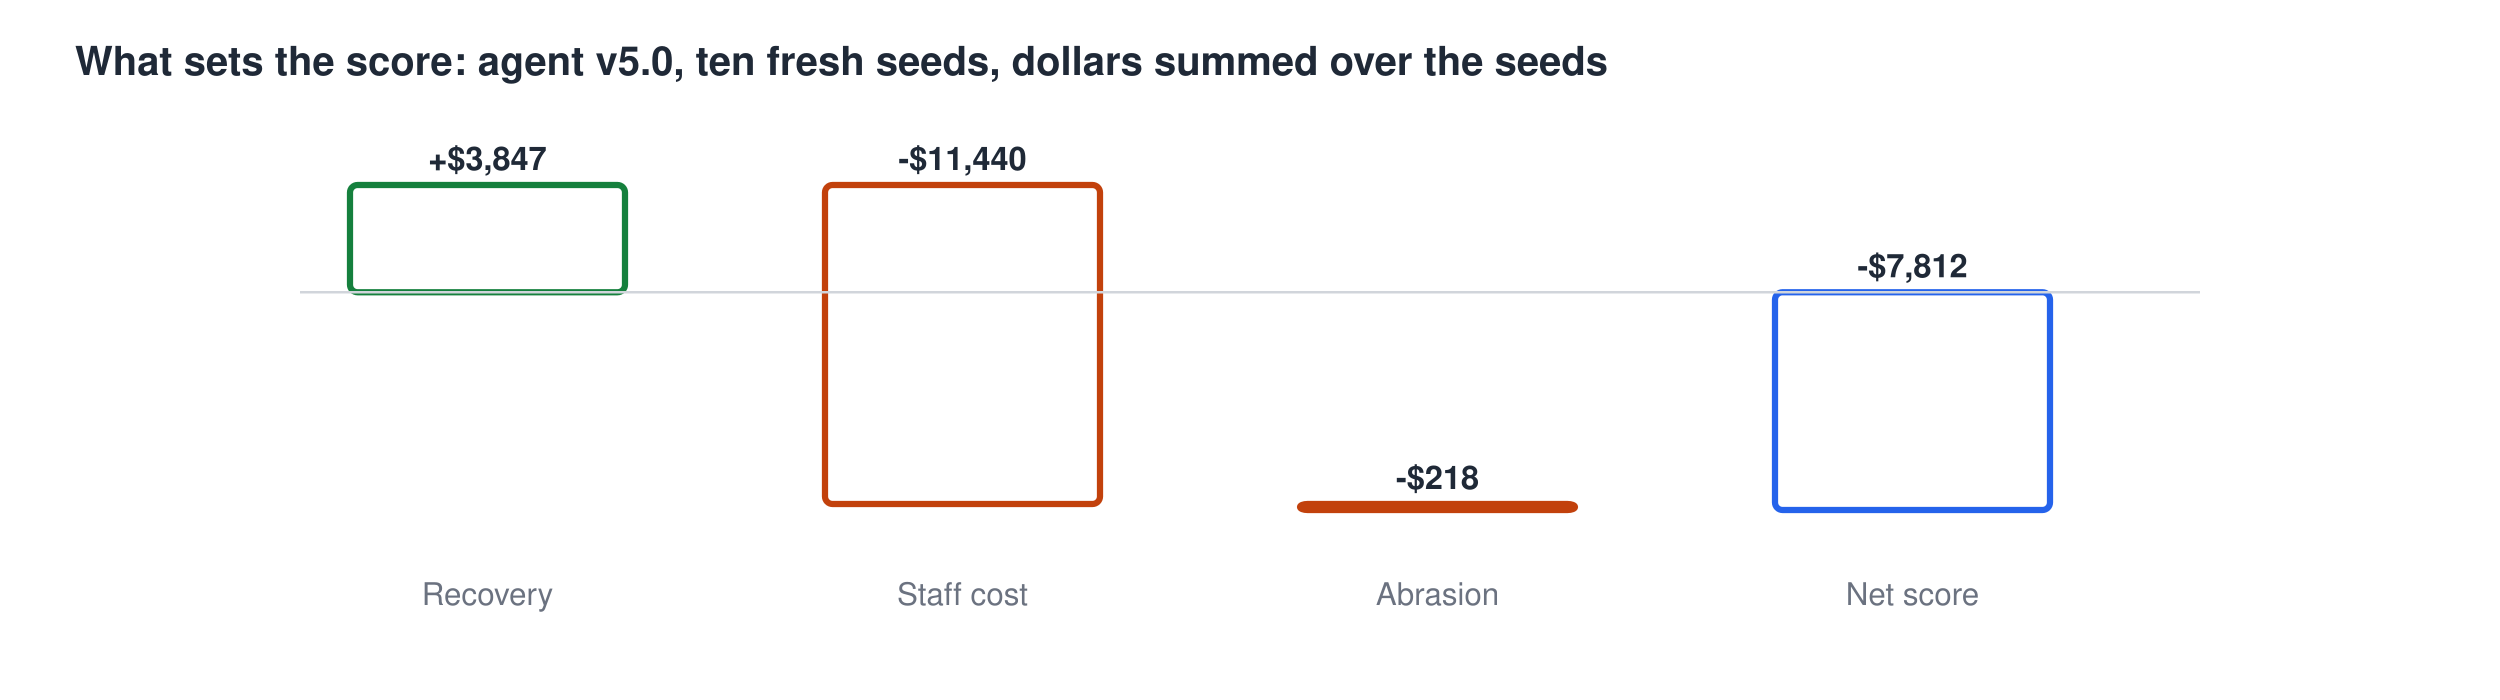
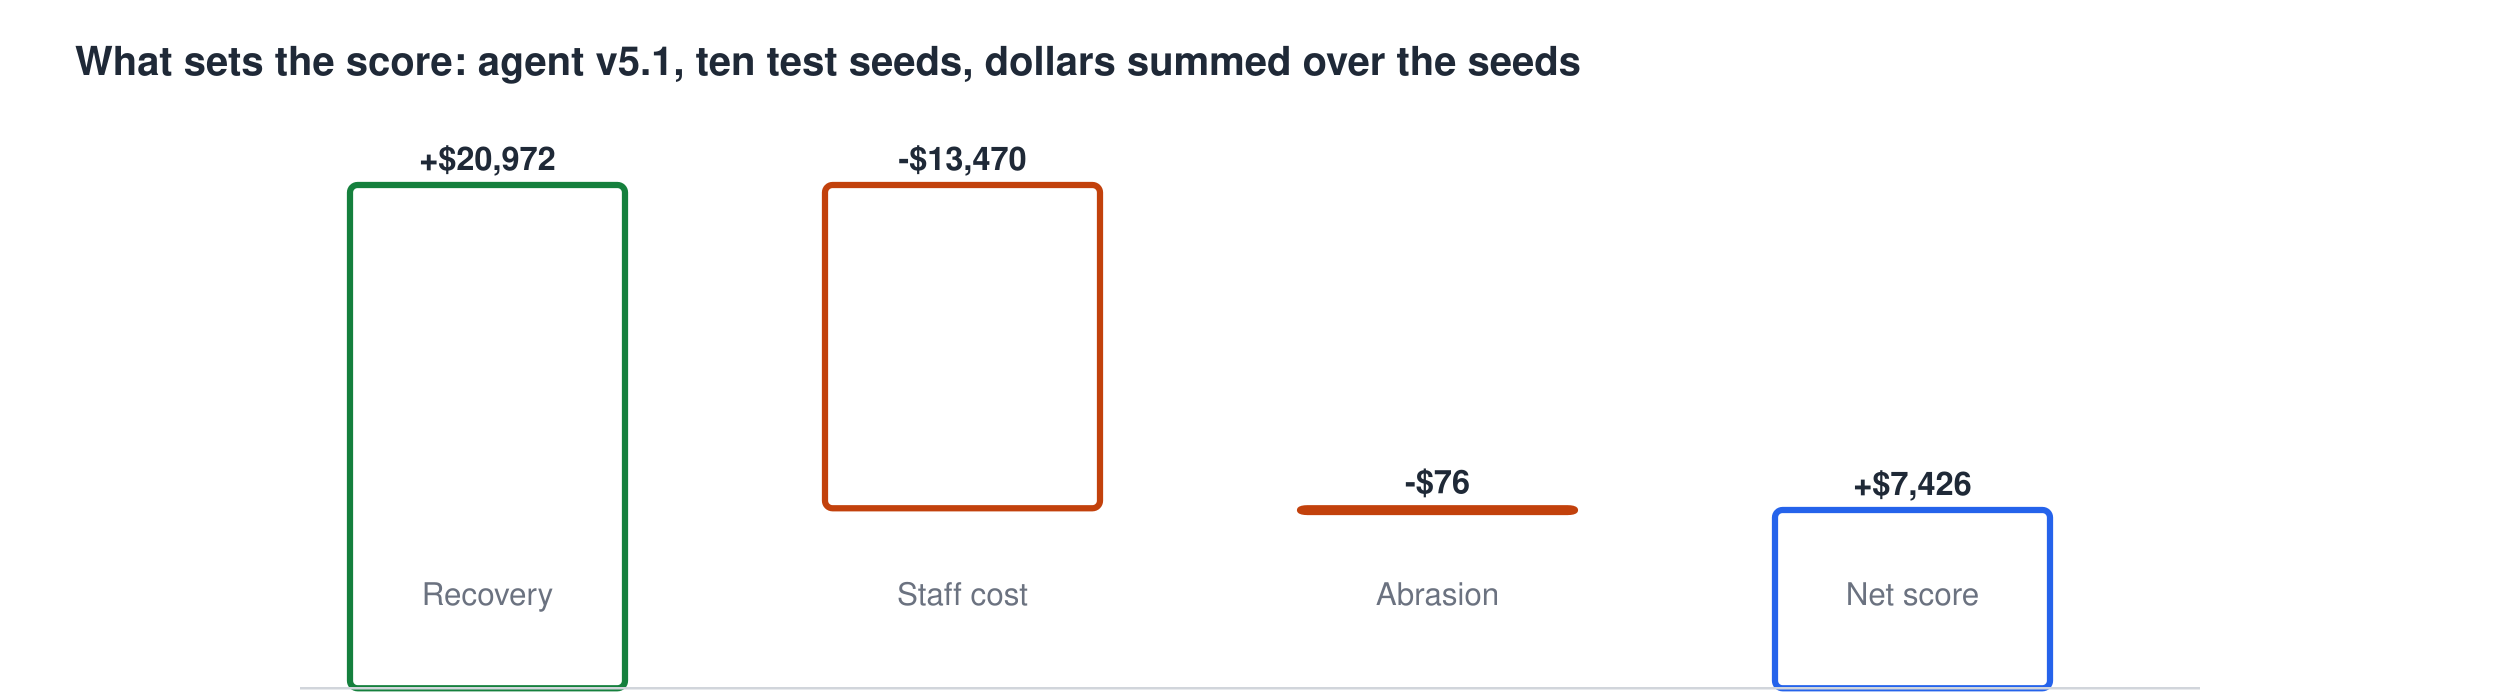
<svg xmlns="http://www.w3.org/2000/svg" viewBox="0 0 1000 280" width="1000" height="280" font-family="Helvetica, Arial, sans-serif">
  <rect width="1000" height="280" fill="#ffffff" />
-   <text x="30" y="30" font-size="16" font-weight="bold" fill="#1f2937">What sets the score: agent v5.0, ten fresh seeds, dollars summed over the seeds</text>
-   <rect x="140" y="74.0" width="110" height="42.9" rx="3" fill="none" stroke="#15803d" stroke-width="2.5" />
-   <text x="195" y="68.0" text-anchor="middle" font-size="13" font-weight="bold" fill="#1f2937">+$3,847</text>
+   <text x="30" y="30" font-size="16" font-weight="bold" fill="#1f2937">What sets the score: agent v5.1, ten test seeds, dollars summed over the seeds</text>
+   <rect x="140" y="74.0" width="110" height="201.3" rx="3" fill="none" stroke="#15803d" stroke-width="2.5" />
+   <text x="195" y="68.0" text-anchor="middle" font-size="13" font-weight="bold" fill="#1f2937">+$20,972</text>
  <text x="195" y="242" text-anchor="middle" font-size="12.5" fill="#6b7280">Recovery</text>
-   <rect x="330" y="74.0" width="110" height="127.6" rx="3" fill="none" stroke="#c2410c" stroke-width="2.5" />
-   <text x="385" y="68.0" text-anchor="middle" font-size="13" font-weight="bold" fill="#1f2937">-$11,440</text>
+   <rect x="330" y="74.0" width="110" height="129.3" rx="3" fill="none" stroke="#c2410c" stroke-width="2.5" />
+   <text x="385" y="68.0" text-anchor="middle" font-size="13" font-weight="bold" fill="#1f2937">-$13,470</text>
  <text x="385" y="242" text-anchor="middle" font-size="12.5" fill="#6b7280">Staff cost</text>
-   <rect x="520" y="201.6" width="110" height="2.4" rx="3" fill="none" stroke="#c2410c" stroke-width="2.5" />
-   <text x="575" y="195.6" text-anchor="middle" font-size="13" font-weight="bold" fill="#1f2937">-$218</text>
+   <rect x="520" y="203.3" width="110" height="1.5" rx="3" fill="none" stroke="#c2410c" stroke-width="2.5" />
+   <text x="575" y="197.3" text-anchor="middle" font-size="13" font-weight="bold" fill="#1f2937">-$76</text>
  <text x="575" y="242" text-anchor="middle" font-size="12.5" fill="#6b7280">Abrasion</text>
-   <rect x="710" y="116.9" width="110" height="87.1" rx="3" fill="none" stroke="#2563eb" stroke-width="2.5" />
-   <text x="765" y="110.9" text-anchor="middle" font-size="13" font-weight="bold" fill="#1f2937">-$7,812</text>
+   <rect x="710" y="204.0" width="110" height="71.3" rx="3" fill="none" stroke="#2563eb" stroke-width="2.5" />
+   <text x="765" y="198.0" text-anchor="middle" font-size="13" font-weight="bold" fill="#1f2937">+$7,426</text>
  <text x="765" y="242" text-anchor="middle" font-size="12.5" fill="#6b7280">Net score</text>
-   <line x1="120" y1="116.9" x2="880" y2="116.9" stroke="#d1d5db" stroke-width="1" />
+   <line x1="120" y1="275.3" x2="880" y2="275.3" stroke="#d1d5db" stroke-width="1" />
</svg>
